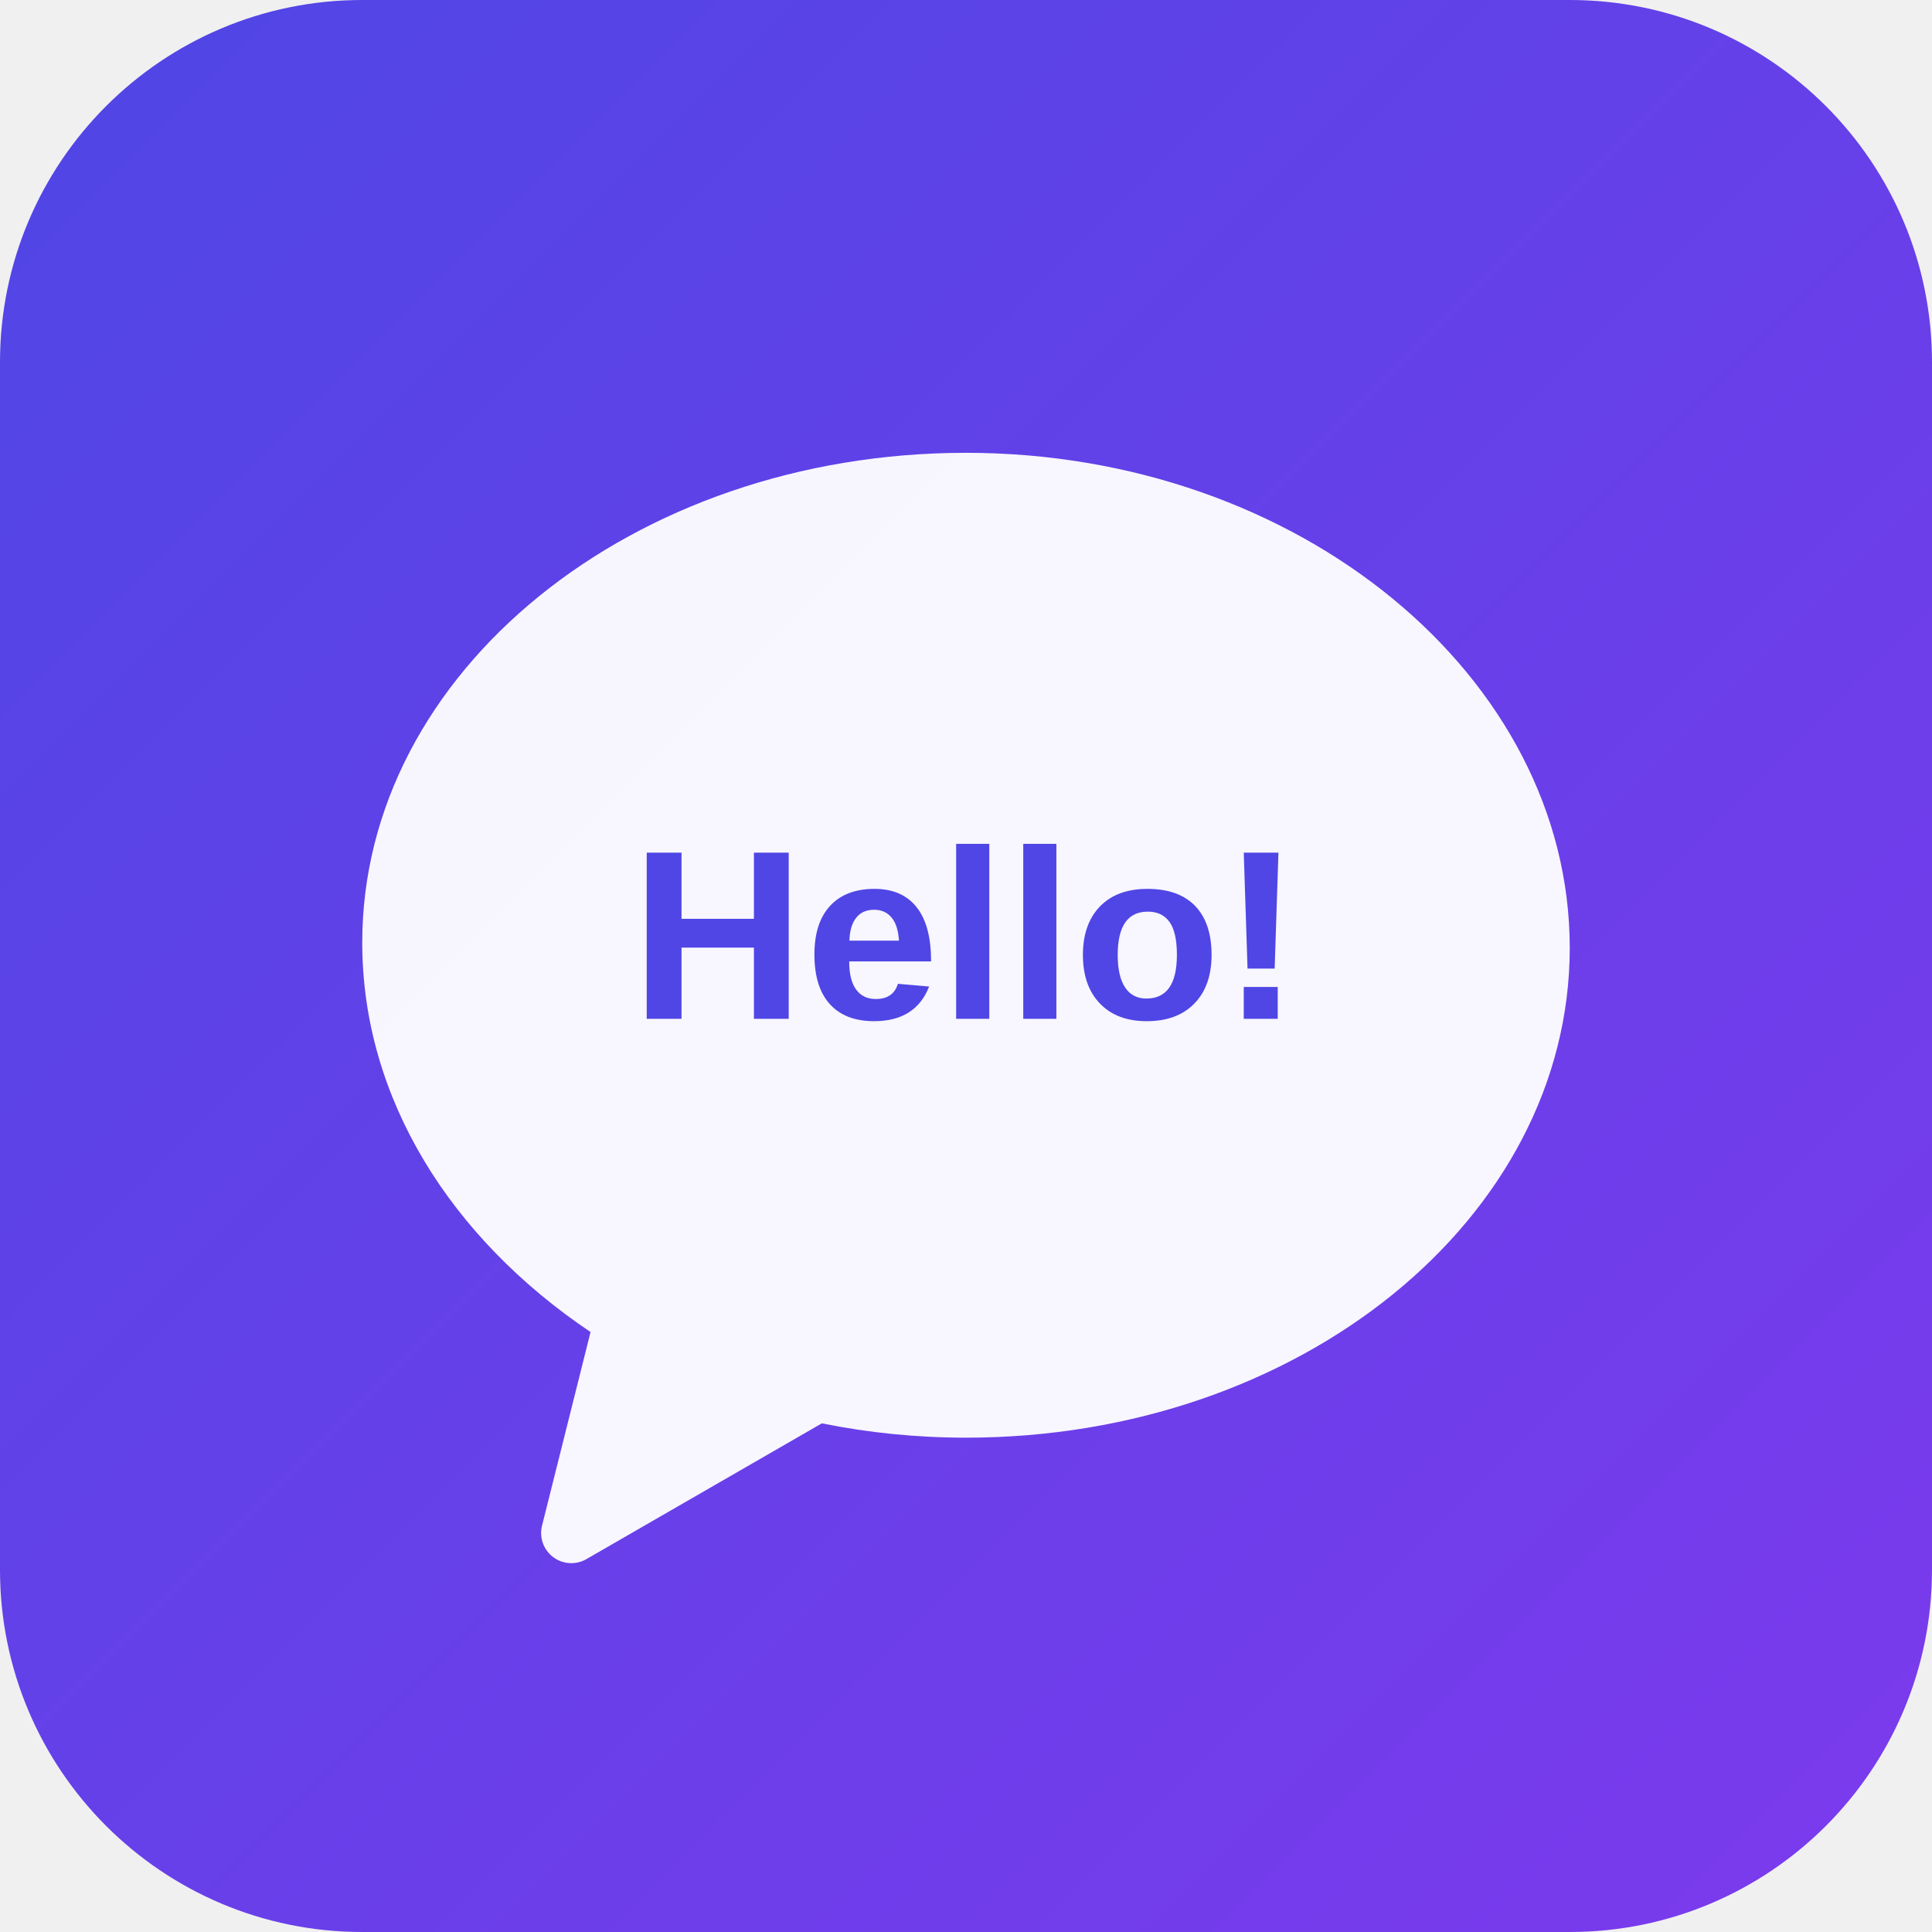
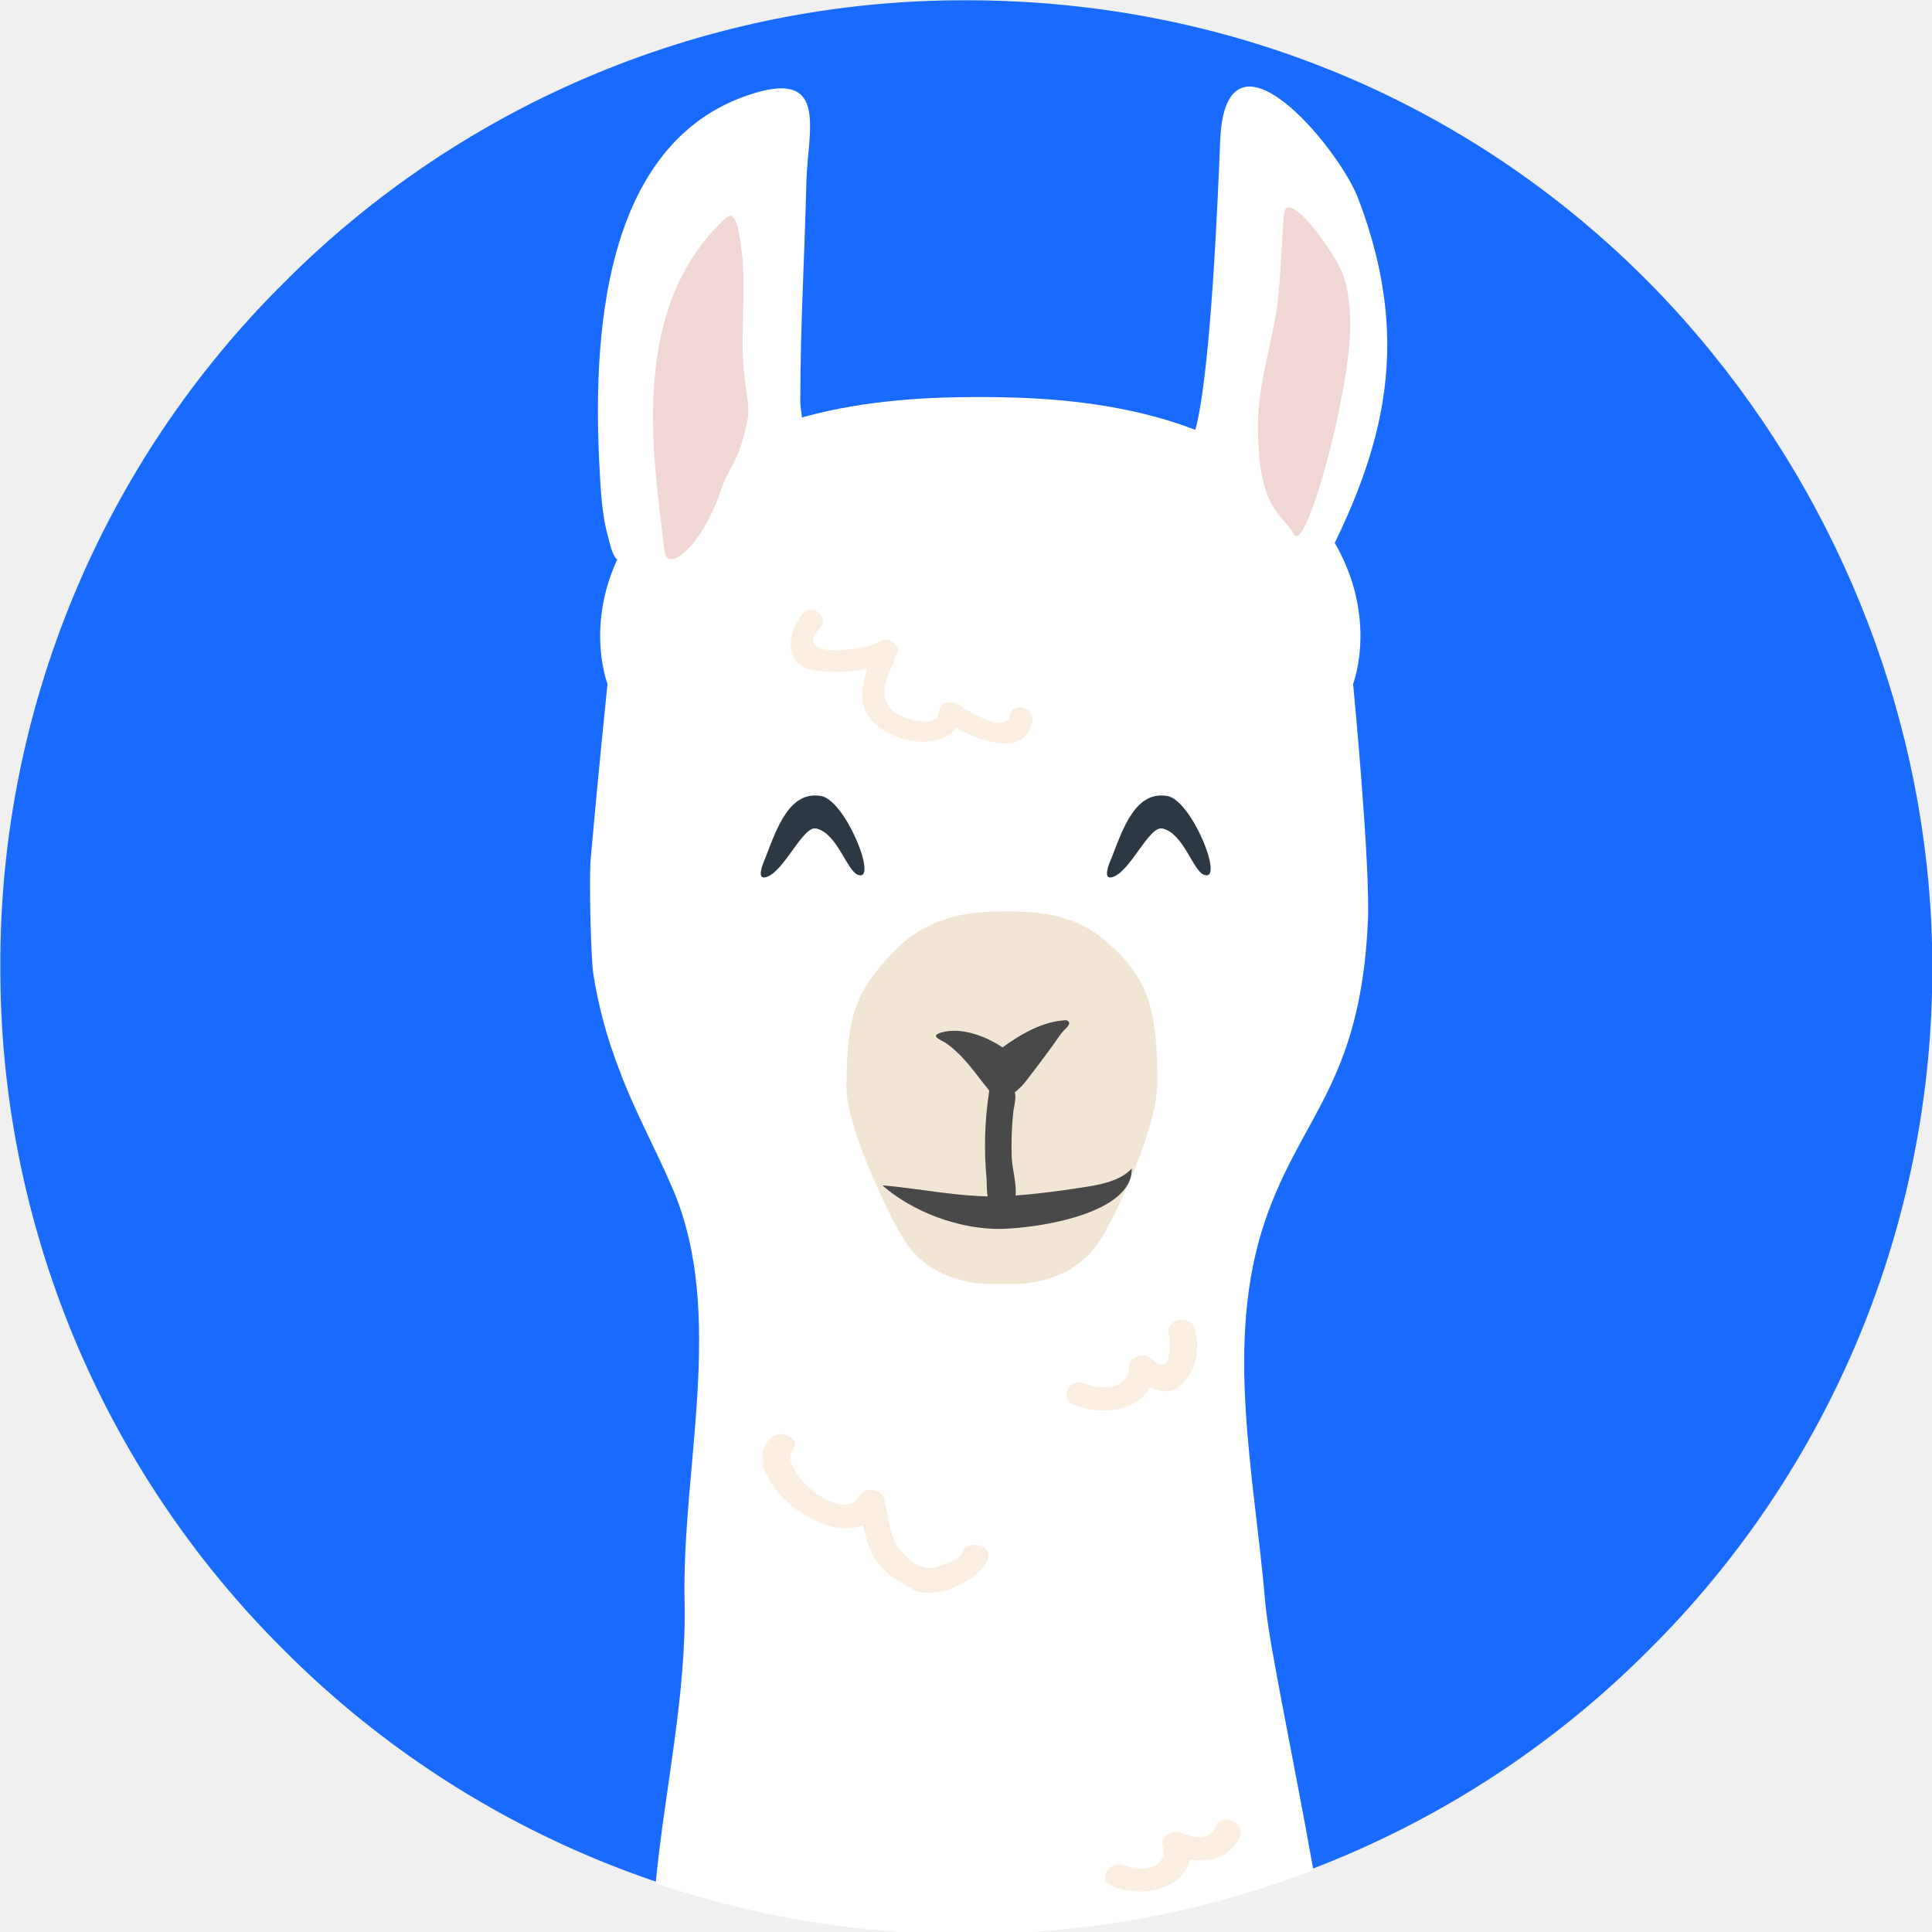
- <svg xmlns="http://www.w3.org/2000/svg" viewBox="0 0 512 512">
-   <defs>
-     <linearGradient id="bg" x1="0" y1="0" x2="1" y2="1">
-       <stop offset="0%" stop-color="#4F46E5" />
-       <stop offset="100%" stop-color="#7C3AED" />
-     </linearGradient>
-   </defs>
-   <rect width="512" height="512" rx="96" fill="url(#bg)" />
-   <path d="M256 120c-88.4 0-160 58.1-160 129.8 0 41.4 23.6 78.4 60.5 103.2l-12.9 51.5a8 8 0 0 0 11.6 8.8l62.6-36.1c12.3 2.5 25.2 3.8 38.2 3.8 88.4 0 160-58.1 160-129.8S344.4 120 256 120z" fill="white" opacity="0.95" />
-   <text x="256" y="270" text-anchor="middle" font-family="Arial, Helvetica, sans-serif" font-weight="bold" font-size="64" fill="#4F46E5">Hello!</text>
+ <svg xmlns="http://www.w3.org/2000/svg" xml:space="preserve" viewBox="0 0 256 256" width="256" height="256">
+   <path d="M2268.2 2512.3a953.7 953.7 0 0 1-50 57c-180.5 189.5-426.2 294-691.6 294A953.7 953.7 0 0 1 847.8 2582a952.7 952.7 0 0 1-281.2-678.8 953.8 953.8 0 0 1 281.2-678.9 953.7 953.7 0 0 1 678.8-281.1 953.7 953.7 0 0 1 678.8 281.1 953.7 953.7 0 0 1 281.2 678.9c0 219.2-78.9 437.2-218.4 609" style="fill:#196aff;fill-opacity:1;fill-rule:nonzero;stroke:none;stroke-width:.366" transform="matrix(.13333 0 0 -.13333 -75.5 381.8)" />
+   <path d="M1823.7 1650.9c35.7 104.2 94.7 136.1 102 297 2.6 56.5-14.7 236-14.7 236s28 72-25.8 152.3c-83.5 124.3-255.4 132.8-345.7 132.8-90.3 0-260.2-8.5-343.7-132.8C1142 2256 1170 2184 1170 2184s-9.5-92.4-16.7-173.8c-1.7-19.1.1-94.7 2.4-113a453 453 0 0 1 25.8-96.2c14.4-39.6 36.8-79.9 54-120.5 51.8-122.8 8.4-274.9 11.1-407.3 2.2-94-20-189.3-28.7-281.2a960.4 960.4 0 0 1 308.7-50.6 958.6 958.6 0 0 1 344.9 63.6c-20.4 115-44.1 224.2-47.8 265.9-10.6 125.9-41.3 259.4 0 380" style="fill:#fff;fill-opacity:1;fill-rule:nonzero;stroke:none;stroke-width:.367" transform="matrix(.13333 0 0 -.13333 -75.5 381.8)" />
+   <path d="M1162.9 2383.9c1.1-18.8 3-38 8.3-56.2 1.6-5.7 4-19.7 11.4-21.8 9-2.6 25.9 8.3 32.3 13 12.3 9 23.9 18.5 36.2 27.6 8 6 16.5 10.5 24.3 16.5 8.4 6.6 14.7 14.5 21.7 22.2 8.4 9.4 14.8 19 21.3 29.5 5.1 8.2 37.1 13.5 42.2 21 5.6 8.3 1 18.6 1 28.7 0 74.2 4.4 147.6 6.1 220.3 1.8 50 21.4 109.2-53.4 85.8-160.3-50-158.5-271.3-151.4-386.6M1869.1 2279.7c-1.6 1.8-4.2 3.2-6.3 4.8a208 208 0 0 0-25.1 21.5c-9.4 9.6-19.2 19-28.2 28.9-7.9 8.7-17.3 16.6-25 25.6-5.1 6-10 12.3-14.6 18.5-2.3 3.2-3.5 7-5.3 10.4-2.7 5-40 10.1-36.2 15 6.3 8.3 20.3 15.4 23.7 25 17.2 48.6 24.8 244.5 26.8 294.5 5.4 127.8 117.6-6.3 137.2-57.7 57-149.7 23.2-258.8-46.3-386.6" style="fill:#fff;fill-opacity:1;fill-rule:nonzero;stroke:none;stroke-width:.366" transform="matrix(.13333 0 0 -.13333 -75.5 381.8)" />
+   <path d="M1716.5 1787.9c-.1 73.8-9.3 103.6-50.4 139.7-25.8 22.6-55.9 31.2-103.8 30-47.9 1.2-82.4-13.4-107.3-39.2-37.5-39-47.4-62-47.5-135.9 0-39.9 43-128.1 55.7-148.5 21.3-36 60.6-48.9 99.1-46.2 38.6-2.7 77.9 10.3 99.1 46.2 12.8 20.4 55.1 107 55 153.9" style="fill:#f1e6d3;fill-opacity:1;fill-rule:nonzero;stroke:none;stroke-width:.366" transform="matrix(.13333 0 0 -.13333 -75.5 381.8)" />
+   <path d="M1226.6 2316c-9.6 86.2-38.6 240 61.5 331.3 11 10.1 14-24.2 15.8-38 2.6-19 0-73.5.4-92.6.7-36.1 8.3-55 4.7-71.5-9.6-45-17.3-42.2-26.5-69.6-18.3-54.4-53.3-83-55.9-59.5M1851.7 2333c10.3-18.2 37 80.3 45.4 123.2 8 40.3 18 93.8 4 133.9-7.4 21.5-53 84.5-58.4 62.9-2-8.5-3.2-71.1-8.3-101.1-6.4-37.1-18-73.8-18-111.6-.2-84.5 25.3-88 35.3-107.2" style="fill:#f1d7d4;fill-opacity:1;fill-rule:nonzero;stroke:none;stroke-width:.366" transform="matrix(.13333 0 0 -.13333 -75.5 381.8)" />
+   <path d="M1522 1319.7c-2.2-6.5-18.6-11.4-24.8-13.3-14.9-4.9-28.1 6.9-36.4 16.8-11.6 13.7-11.3 35.6-16.2 51.6-2.9 9.7-19.5 11-24.5 2-16.6-29.8-81.1 26.4-66.1 45.2 9.9 12.3-13.8 23.2-23.6 11-29-36.1 49-103.4 93.6-85.2 2-9 4-18 8-26.6 7.4-16.9 23.9-27.8 41-37 23.1-12.4 68.2 9.5 75 30.3 4.9 14.5-21.2 19.7-26 5.2M1727.6 1538.2c2.4-10 2.8-44-16-25.4-7.5 7.5-22.6 3-23.2-7-1.4-23.4-24.9-24-45.1-16.9-16 5.6-24.6-16.6-8.6-22.1 29.7-10.4 62-4.6 74.7 17.8 10.1-4.7 21.5-6 30.7 2.6 16 15 18.4 36.2 13.7 55.7-3.5 14.8-29.7 10.1-26.2-4.7M1775 1049.2c-7-14.3-19.8-13.4-33.6-7.4-10.1 4.4-22.6-2.8-19.6-13 6.2-20.6-19.7-26.6-37.3-19.3-15.4 6.5-28.8-13.8-13.2-20.3 31.6-13.2 71.7-1.6 77.5 26.2 20.4-3.3 39.8 2.4 49.4 22.3 6.7 13.6-16.4 25.4-23.2 11.5M1569.8 2153.3c-3.3-20.2-41.1 3.3-50.5 9.7-8.3 5.5-19 2.1-20-7.3-1.4-12.7-18.5-9-26.3-7.4-14.8 3-27.4 12.2-27.7 26-.4 13.6 8.2 27.7 12.6 40.4 2.9 8-8.7 17-17.2 11.5-15.2-9.7-88.7-18.5-59.4 13.6 9.3 10.2-7.1 24.8-16.6 14.5-13.5-14.8-22.6-48.7 6.6-56 15.5-3.7 37.8-3.5 56.8.8-8-25.5-9.6-48.8 23.2-65.1 22.1-11.1 52.5-11 65.4 6 27.2-14.5 69.7-28.7 75.6 7.8 2.1 13-20.4 18.5-22.5 5.5" style="fill:#faeee0;fill-opacity:1;fill-rule:nonzero;stroke:none;stroke-width:.366" transform="matrix(.13333 0 0 -.13333 -75.5 381.8)" />
+   <path d="M1443 1685.6c39.4-3.4 78.8-12.3 118.5-10.9 25.4 1 51.7 4.5 76.8 8.2 18.2 2.7 40.5 6 52.7 19.4 1-45-92.6-59.1-128.9-60-42.1-1-89.5 17.2-119 43.3" style="fill:#494949;fill-opacity:1;fill-rule:nonzero;stroke:none;stroke-width:.366" transform="matrix(.13333 0 0 -.13333 -75.5 381.8)" />
+   <path d="M1549.4 1779.5a353.5 353.5 0 0 1-2.7-87.3c.7-7.6-1.3-25.7 8.8-29.5 8.2-3 18.3 2.7 19.7 10.1 2.2 12.5-3 28.2-3.5 41-.5 14.9 0 29.8 1.6 44.7 1 8.8 5.9 20.7-4.2 27-7.4 4.5-18.3 2.8-19.7-6" style="fill:#494949;fill-opacity:1;fill-rule:nonzero;stroke:none;stroke-width:.366" transform="matrix(.13333 0 0 -.13333 -75.5 381.8)" />
+   <path d="M1626 1849.7c-23.7-1-45.7-14.2-63.4-27-16.1 10.7-40.5 20.5-60.7 14.8-12-3.4-1.1-7.1 4-10.3 9.2-6.2 16.8-14.2 23.7-22.4 10.3-12.6 19.6-25.8 30.7-38 7.6 5.6 15 11.1 21.6 17.6 3.1 3 28.5 37 32.4 42.7 2.4 3.6 5 7.4 7.8 10.8 2.9 3.5 11 9 3.9 11.8" style="fill:#494949;fill-opacity:1;fill-rule:nonzero;stroke:none;stroke-width:.366" transform="matrix(.13333 0 0 -.13333 -75.5 381.8)" />
+   <path d="M1326.5 2010c11.7 30.3 24.3 68.4 56.3 62.4 24.2-5.2 56.7-86.2 36-78.2-11.3 4.4-20.3 41.1-41.4 46-13.4 3-32-43.6-50-48.4-8.7-2.3-4.3 10.4-.9 18.2M1670.6 2010c11.7 30.3 24.2 68.4 56.3 62.4 24.2-5.2 56.7-86.2 35.9-78.2-11.3 4.4-20.2 41.1-41.3 46-13.5 3-32-43.6-50-48.4-8.7-2.3-4.4 10.4-1 18.2" style="fill:#2c3844;fill-opacity:1;fill-rule:nonzero;stroke:none;stroke-width:.366" transform="matrix(.13333 0 0 -.13333 -75.5 381.8)" />
</svg>
